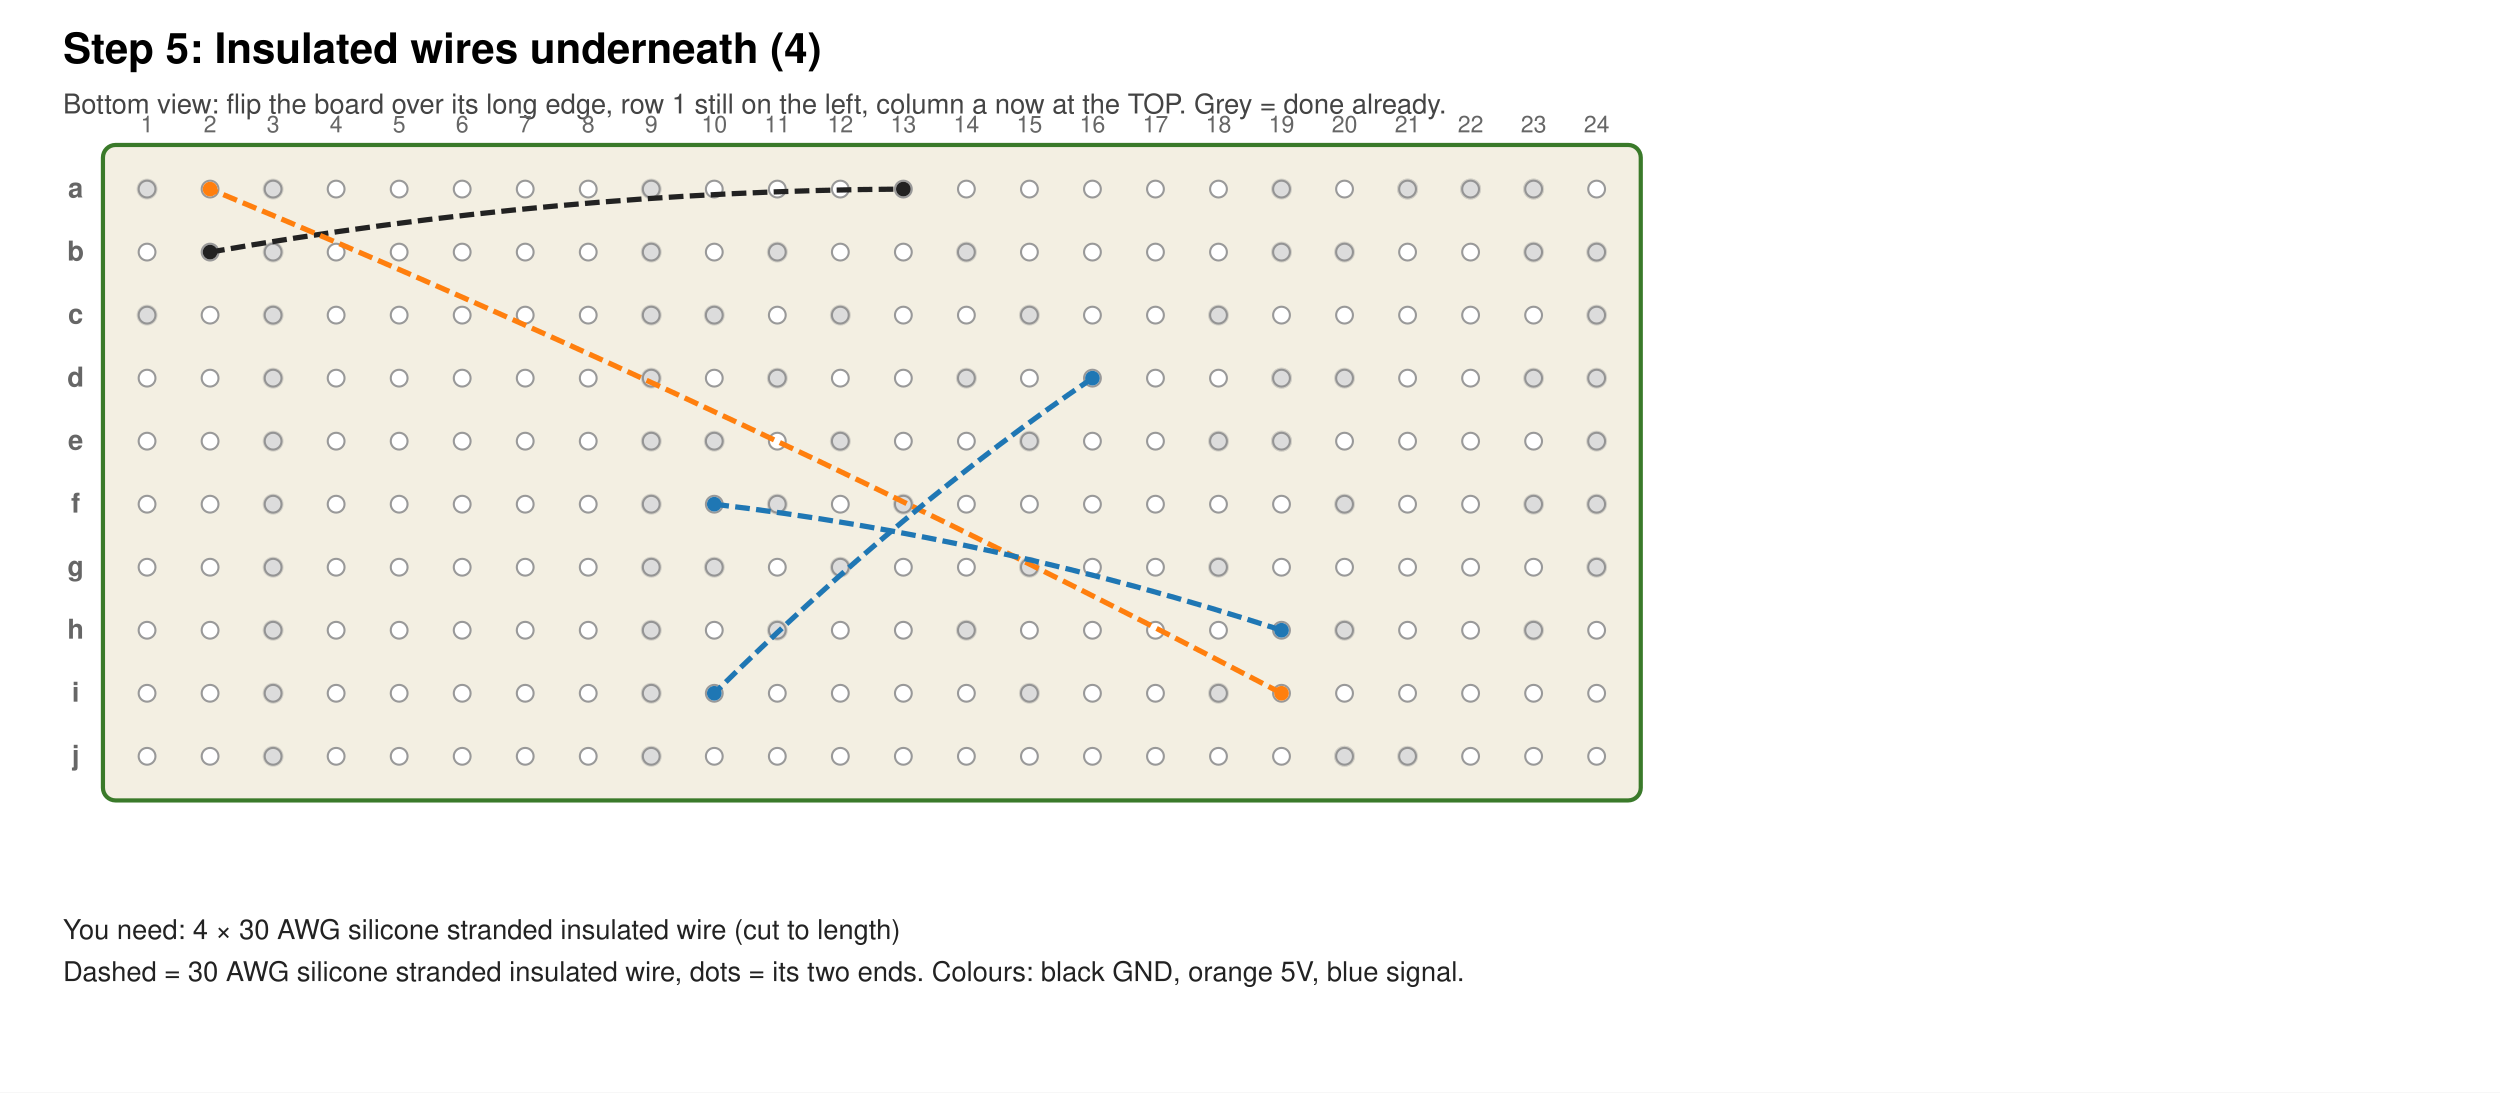
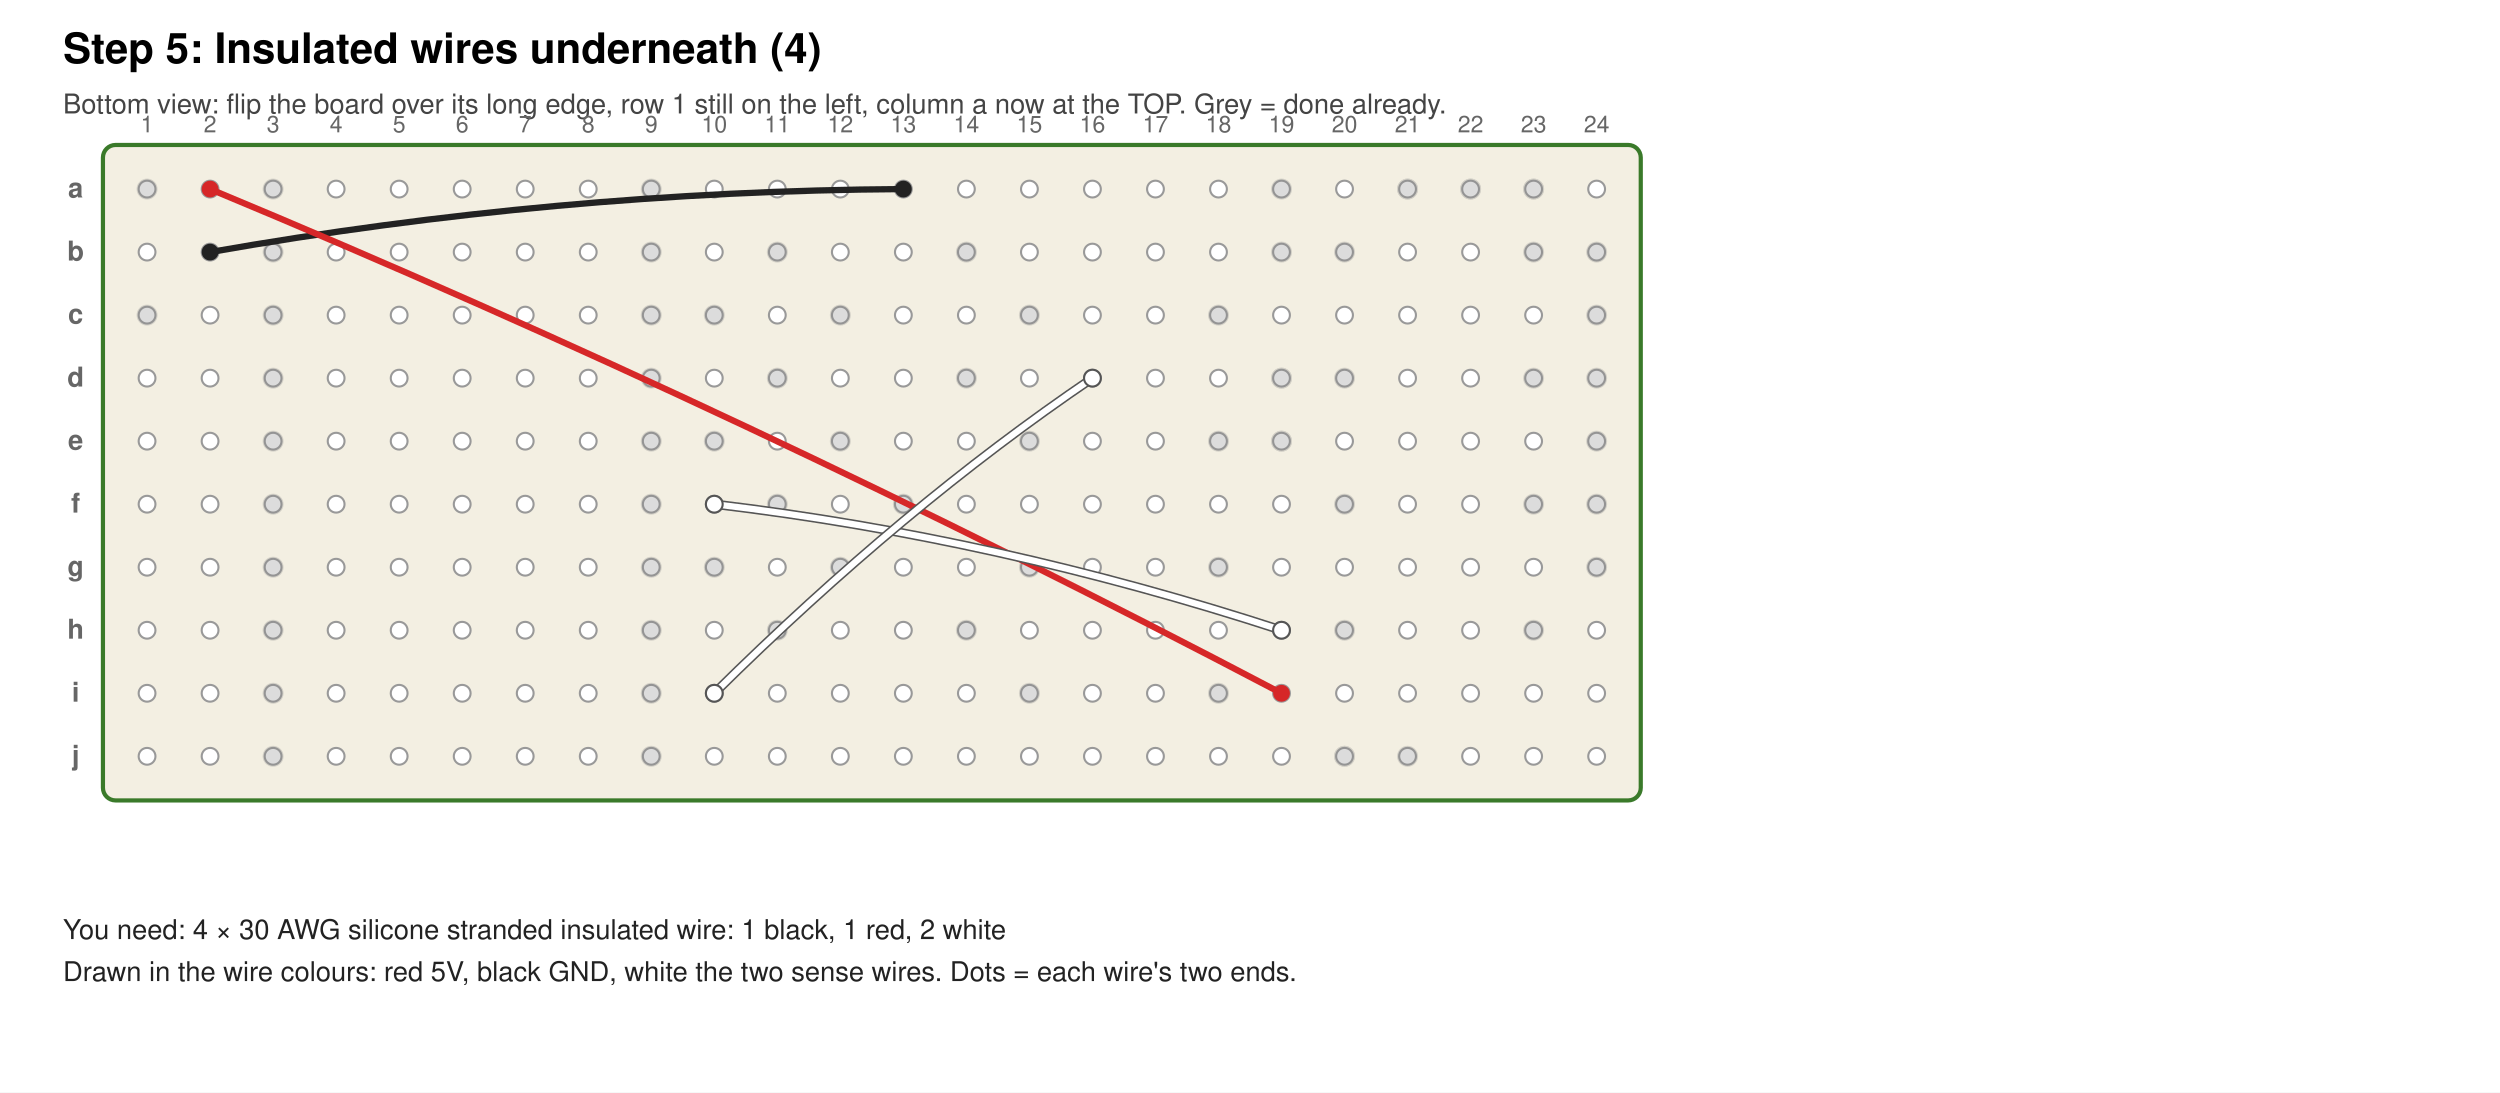
<svg xmlns="http://www.w3.org/2000/svg" width="1190" height="520" font-family="Helvetica,Arial">
  <defs>
    <filter id="mute">
      <feColorMatrix type="saturate" values="0" />
    </filter>
  </defs>
  <rect width="100%" height="100%" fill="#ffffff" />
  <text x="30" y="30" font-size="20" font-weight="bold">Step 5: Insulated wires underneath (4)</text>
  <text x="30" y="54" font-size="13" fill="#444">Bottom view: flip the board over its long edge, row 1 still on the left, column a now at the TOP. Grey = done already.</text>
  <rect x="49" y="69" width="732" height="312" rx="6" fill="#f3efe2" stroke="#3a7a2a" stroke-width="2" />
  <text x="70" y="63" font-size="11" fill="#666" text-anchor="middle">1</text>
  <text x="100" y="63" font-size="11" fill="#666" text-anchor="middle">2</text>
  <text x="130" y="63" font-size="11" fill="#666" text-anchor="middle">3</text>
  <text x="160" y="63" font-size="11" fill="#666" text-anchor="middle">4</text>
  <text x="190" y="63" font-size="11" fill="#666" text-anchor="middle">5</text>
  <text x="220" y="63" font-size="11" fill="#666" text-anchor="middle">6</text>
  <text x="250" y="63" font-size="11" fill="#666" text-anchor="middle">7</text>
  <text x="280" y="63" font-size="11" fill="#666" text-anchor="middle">8</text>
  <text x="310" y="63" font-size="11" fill="#666" text-anchor="middle">9</text>
  <text x="340" y="63" font-size="11" fill="#666" text-anchor="middle">10</text>
  <text x="370" y="63" font-size="11" fill="#666" text-anchor="middle">11</text>
  <text x="400" y="63" font-size="11" fill="#666" text-anchor="middle">12</text>
  <text x="430" y="63" font-size="11" fill="#666" text-anchor="middle">13</text>
  <text x="460" y="63" font-size="11" fill="#666" text-anchor="middle">14</text>
  <text x="490" y="63" font-size="11" fill="#666" text-anchor="middle">15</text>
  <text x="520" y="63" font-size="11" fill="#666" text-anchor="middle">16</text>
  <text x="550" y="63" font-size="11" fill="#666" text-anchor="middle">17</text>
  <text x="580" y="63" font-size="11" fill="#666" text-anchor="middle">18</text>
  <text x="610" y="63" font-size="11" fill="#666" text-anchor="middle">19</text>
  <text x="640" y="63" font-size="11" fill="#666" text-anchor="middle">20</text>
  <text x="670" y="63" font-size="11" fill="#666" text-anchor="middle">21</text>
  <text x="700" y="63" font-size="11" fill="#666" text-anchor="middle">22</text>
  <text x="730" y="63" font-size="11" fill="#666" text-anchor="middle">23</text>
  <text x="760" y="63" font-size="11" fill="#666" text-anchor="middle">24</text>
  <text x="36" y="94" font-size="13" font-weight="bold" fill="#666" text-anchor="middle">a</text>
  <text x="36" y="124" font-size="13" font-weight="bold" fill="#666" text-anchor="middle">b</text>
  <text x="36" y="154" font-size="13" font-weight="bold" fill="#666" text-anchor="middle">c</text>
  <text x="36" y="184" font-size="13" font-weight="bold" fill="#666" text-anchor="middle">d</text>
  <text x="36" y="214" font-size="13" font-weight="bold" fill="#666" text-anchor="middle">e</text>
  <text x="36" y="244" font-size="13" font-weight="bold" fill="#666" text-anchor="middle">f</text>
  <text x="36" y="274" font-size="13" font-weight="bold" fill="#666" text-anchor="middle">g</text>
  <text x="36" y="304" font-size="13" font-weight="bold" fill="#666" text-anchor="middle">h</text>
  <text x="36" y="334" font-size="13" font-weight="bold" fill="#666" text-anchor="middle">i</text>
  <text x="36" y="364" font-size="13" font-weight="bold" fill="#666" text-anchor="middle">j</text>
  <circle cx="70" cy="90" r="4" fill="#fff" stroke="#999" />
  <circle cx="70" cy="120" r="4" fill="#fff" stroke="#999" />
  <circle cx="70" cy="150" r="4" fill="#fff" stroke="#999" />
  <circle cx="70" cy="180" r="4" fill="#fff" stroke="#999" />
  <circle cx="70" cy="210" r="4" fill="#fff" stroke="#999" />
  <circle cx="70" cy="240" r="4" fill="#fff" stroke="#999" />
  <circle cx="70" cy="270" r="4" fill="#fff" stroke="#999" />
  <circle cx="70" cy="300" r="4" fill="#fff" stroke="#999" />
  <circle cx="70" cy="330" r="4" fill="#fff" stroke="#999" />
  <circle cx="70" cy="360" r="4" fill="#fff" stroke="#999" />
  <circle cx="100" cy="90" r="4" fill="#fff" stroke="#999" />
  <circle cx="100" cy="120" r="4" fill="#fff" stroke="#999" />
  <circle cx="100" cy="150" r="4" fill="#fff" stroke="#999" />
  <circle cx="100" cy="180" r="4" fill="#fff" stroke="#999" />
  <circle cx="100" cy="210" r="4" fill="#fff" stroke="#999" />
  <circle cx="100" cy="240" r="4" fill="#fff" stroke="#999" />
  <circle cx="100" cy="270" r="4" fill="#fff" stroke="#999" />
  <circle cx="100" cy="300" r="4" fill="#fff" stroke="#999" />
  <circle cx="100" cy="330" r="4" fill="#fff" stroke="#999" />
  <circle cx="100" cy="360" r="4" fill="#fff" stroke="#999" />
  <circle cx="130" cy="90" r="4" fill="#fff" stroke="#999" />
  <circle cx="130" cy="120" r="4" fill="#fff" stroke="#999" />
  <circle cx="130" cy="150" r="4" fill="#fff" stroke="#999" />
  <circle cx="130" cy="180" r="4" fill="#fff" stroke="#999" />
  <circle cx="130" cy="210" r="4" fill="#fff" stroke="#999" />
  <circle cx="130" cy="240" r="4" fill="#fff" stroke="#999" />
  <circle cx="130" cy="270" r="4" fill="#fff" stroke="#999" />
  <circle cx="130" cy="300" r="4" fill="#fff" stroke="#999" />
  <circle cx="130" cy="330" r="4" fill="#fff" stroke="#999" />
  <circle cx="130" cy="360" r="4" fill="#fff" stroke="#999" />
  <circle cx="160" cy="90" r="4" fill="#fff" stroke="#999" />
  <circle cx="160" cy="120" r="4" fill="#fff" stroke="#999" />
  <circle cx="160" cy="150" r="4" fill="#fff" stroke="#999" />
  <circle cx="160" cy="180" r="4" fill="#fff" stroke="#999" />
  <circle cx="160" cy="210" r="4" fill="#fff" stroke="#999" />
  <circle cx="160" cy="240" r="4" fill="#fff" stroke="#999" />
  <circle cx="160" cy="270" r="4" fill="#fff" stroke="#999" />
  <circle cx="160" cy="300" r="4" fill="#fff" stroke="#999" />
  <circle cx="160" cy="330" r="4" fill="#fff" stroke="#999" />
  <circle cx="160" cy="360" r="4" fill="#fff" stroke="#999" />
  <circle cx="190" cy="90" r="4" fill="#fff" stroke="#999" />
  <circle cx="190" cy="120" r="4" fill="#fff" stroke="#999" />
  <circle cx="190" cy="150" r="4" fill="#fff" stroke="#999" />
  <circle cx="190" cy="180" r="4" fill="#fff" stroke="#999" />
  <circle cx="190" cy="210" r="4" fill="#fff" stroke="#999" />
  <circle cx="190" cy="240" r="4" fill="#fff" stroke="#999" />
  <circle cx="190" cy="270" r="4" fill="#fff" stroke="#999" />
  <circle cx="190" cy="300" r="4" fill="#fff" stroke="#999" />
  <circle cx="190" cy="330" r="4" fill="#fff" stroke="#999" />
  <circle cx="190" cy="360" r="4" fill="#fff" stroke="#999" />
  <circle cx="220" cy="90" r="4" fill="#fff" stroke="#999" />
  <circle cx="220" cy="120" r="4" fill="#fff" stroke="#999" />
  <circle cx="220" cy="150" r="4" fill="#fff" stroke="#999" />
  <circle cx="220" cy="180" r="4" fill="#fff" stroke="#999" />
  <circle cx="220" cy="210" r="4" fill="#fff" stroke="#999" />
  <circle cx="220" cy="240" r="4" fill="#fff" stroke="#999" />
  <circle cx="220" cy="270" r="4" fill="#fff" stroke="#999" />
  <circle cx="220" cy="300" r="4" fill="#fff" stroke="#999" />
  <circle cx="220" cy="330" r="4" fill="#fff" stroke="#999" />
  <circle cx="220" cy="360" r="4" fill="#fff" stroke="#999" />
  <circle cx="250" cy="90" r="4" fill="#fff" stroke="#999" />
  <circle cx="250" cy="120" r="4" fill="#fff" stroke="#999" />
  <circle cx="250" cy="150" r="4" fill="#fff" stroke="#999" />
  <circle cx="250" cy="180" r="4" fill="#fff" stroke="#999" />
  <circle cx="250" cy="210" r="4" fill="#fff" stroke="#999" />
  <circle cx="250" cy="240" r="4" fill="#fff" stroke="#999" />
  <circle cx="250" cy="270" r="4" fill="#fff" stroke="#999" />
  <circle cx="250" cy="300" r="4" fill="#fff" stroke="#999" />
  <circle cx="250" cy="330" r="4" fill="#fff" stroke="#999" />
  <circle cx="250" cy="360" r="4" fill="#fff" stroke="#999" />
  <circle cx="280" cy="90" r="4" fill="#fff" stroke="#999" />
  <circle cx="280" cy="120" r="4" fill="#fff" stroke="#999" />
  <circle cx="280" cy="150" r="4" fill="#fff" stroke="#999" />
  <circle cx="280" cy="180" r="4" fill="#fff" stroke="#999" />
  <circle cx="280" cy="210" r="4" fill="#fff" stroke="#999" />
  <circle cx="280" cy="240" r="4" fill="#fff" stroke="#999" />
  <circle cx="280" cy="270" r="4" fill="#fff" stroke="#999" />
  <circle cx="280" cy="300" r="4" fill="#fff" stroke="#999" />
  <circle cx="280" cy="330" r="4" fill="#fff" stroke="#999" />
  <circle cx="280" cy="360" r="4" fill="#fff" stroke="#999" />
  <circle cx="310" cy="90" r="4" fill="#fff" stroke="#999" />
  <circle cx="310" cy="120" r="4" fill="#fff" stroke="#999" />
  <circle cx="310" cy="150" r="4" fill="#fff" stroke="#999" />
  <circle cx="310" cy="180" r="4" fill="#fff" stroke="#999" />
  <circle cx="310" cy="210" r="4" fill="#fff" stroke="#999" />
  <circle cx="310" cy="240" r="4" fill="#fff" stroke="#999" />
  <circle cx="310" cy="270" r="4" fill="#fff" stroke="#999" />
  <circle cx="310" cy="300" r="4" fill="#fff" stroke="#999" />
  <circle cx="310" cy="330" r="4" fill="#fff" stroke="#999" />
  <circle cx="310" cy="360" r="4" fill="#fff" stroke="#999" />
  <circle cx="340" cy="90" r="4" fill="#fff" stroke="#999" />
  <circle cx="340" cy="120" r="4" fill="#fff" stroke="#999" />
  <circle cx="340" cy="150" r="4" fill="#fff" stroke="#999" />
  <circle cx="340" cy="180" r="4" fill="#fff" stroke="#999" />
  <circle cx="340" cy="210" r="4" fill="#fff" stroke="#999" />
  <circle cx="340" cy="240" r="4" fill="#fff" stroke="#999" />
  <circle cx="340" cy="270" r="4" fill="#fff" stroke="#999" />
  <circle cx="340" cy="300" r="4" fill="#fff" stroke="#999" />
  <circle cx="340" cy="330" r="4" fill="#fff" stroke="#999" />
  <circle cx="340" cy="360" r="4" fill="#fff" stroke="#999" />
  <circle cx="370" cy="90" r="4" fill="#fff" stroke="#999" />
  <circle cx="370" cy="120" r="4" fill="#fff" stroke="#999" />
  <circle cx="370" cy="150" r="4" fill="#fff" stroke="#999" />
  <circle cx="370" cy="180" r="4" fill="#fff" stroke="#999" />
  <circle cx="370" cy="210" r="4" fill="#fff" stroke="#999" />
  <circle cx="370" cy="240" r="4" fill="#fff" stroke="#999" />
  <circle cx="370" cy="270" r="4" fill="#fff" stroke="#999" />
  <circle cx="370" cy="300" r="4" fill="#fff" stroke="#999" />
  <circle cx="370" cy="330" r="4" fill="#fff" stroke="#999" />
  <circle cx="370" cy="360" r="4" fill="#fff" stroke="#999" />
  <circle cx="400" cy="90" r="4" fill="#fff" stroke="#999" />
  <circle cx="400" cy="120" r="4" fill="#fff" stroke="#999" />
  <circle cx="400" cy="150" r="4" fill="#fff" stroke="#999" />
  <circle cx="400" cy="180" r="4" fill="#fff" stroke="#999" />
  <circle cx="400" cy="210" r="4" fill="#fff" stroke="#999" />
  <circle cx="400" cy="240" r="4" fill="#fff" stroke="#999" />
  <circle cx="400" cy="270" r="4" fill="#fff" stroke="#999" />
  <circle cx="400" cy="300" r="4" fill="#fff" stroke="#999" />
  <circle cx="400" cy="330" r="4" fill="#fff" stroke="#999" />
  <circle cx="400" cy="360" r="4" fill="#fff" stroke="#999" />
  <circle cx="430" cy="90" r="4" fill="#fff" stroke="#999" />
  <circle cx="430" cy="120" r="4" fill="#fff" stroke="#999" />
  <circle cx="430" cy="150" r="4" fill="#fff" stroke="#999" />
  <circle cx="430" cy="180" r="4" fill="#fff" stroke="#999" />
  <circle cx="430" cy="210" r="4" fill="#fff" stroke="#999" />
  <circle cx="430" cy="240" r="4" fill="#fff" stroke="#999" />
  <circle cx="430" cy="270" r="4" fill="#fff" stroke="#999" />
  <circle cx="430" cy="300" r="4" fill="#fff" stroke="#999" />
  <circle cx="430" cy="330" r="4" fill="#fff" stroke="#999" />
  <circle cx="430" cy="360" r="4" fill="#fff" stroke="#999" />
  <circle cx="460" cy="90" r="4" fill="#fff" stroke="#999" />
  <circle cx="460" cy="120" r="4" fill="#fff" stroke="#999" />
  <circle cx="460" cy="150" r="4" fill="#fff" stroke="#999" />
  <circle cx="460" cy="180" r="4" fill="#fff" stroke="#999" />
  <circle cx="460" cy="210" r="4" fill="#fff" stroke="#999" />
  <circle cx="460" cy="240" r="4" fill="#fff" stroke="#999" />
  <circle cx="460" cy="270" r="4" fill="#fff" stroke="#999" />
  <circle cx="460" cy="300" r="4" fill="#fff" stroke="#999" />
  <circle cx="460" cy="330" r="4" fill="#fff" stroke="#999" />
  <circle cx="460" cy="360" r="4" fill="#fff" stroke="#999" />
  <circle cx="490" cy="90" r="4" fill="#fff" stroke="#999" />
  <circle cx="490" cy="120" r="4" fill="#fff" stroke="#999" />
  <circle cx="490" cy="150" r="4" fill="#fff" stroke="#999" />
  <circle cx="490" cy="180" r="4" fill="#fff" stroke="#999" />
  <circle cx="490" cy="210" r="4" fill="#fff" stroke="#999" />
  <circle cx="490" cy="240" r="4" fill="#fff" stroke="#999" />
  <circle cx="490" cy="270" r="4" fill="#fff" stroke="#999" />
  <circle cx="490" cy="300" r="4" fill="#fff" stroke="#999" />
  <circle cx="490" cy="330" r="4" fill="#fff" stroke="#999" />
  <circle cx="490" cy="360" r="4" fill="#fff" stroke="#999" />
  <circle cx="520" cy="90" r="4" fill="#fff" stroke="#999" />
  <circle cx="520" cy="120" r="4" fill="#fff" stroke="#999" />
  <circle cx="520" cy="150" r="4" fill="#fff" stroke="#999" />
  <circle cx="520" cy="180" r="4" fill="#fff" stroke="#999" />
  <circle cx="520" cy="210" r="4" fill="#fff" stroke="#999" />
  <circle cx="520" cy="240" r="4" fill="#fff" stroke="#999" />
  <circle cx="520" cy="270" r="4" fill="#fff" stroke="#999" />
  <circle cx="520" cy="300" r="4" fill="#fff" stroke="#999" />
  <circle cx="520" cy="330" r="4" fill="#fff" stroke="#999" />
  <circle cx="520" cy="360" r="4" fill="#fff" stroke="#999" />
  <circle cx="550" cy="90" r="4" fill="#fff" stroke="#999" />
  <circle cx="550" cy="120" r="4" fill="#fff" stroke="#999" />
  <circle cx="550" cy="150" r="4" fill="#fff" stroke="#999" />
  <circle cx="550" cy="180" r="4" fill="#fff" stroke="#999" />
  <circle cx="550" cy="210" r="4" fill="#fff" stroke="#999" />
  <circle cx="550" cy="240" r="4" fill="#fff" stroke="#999" />
  <circle cx="550" cy="270" r="4" fill="#fff" stroke="#999" />
  <circle cx="550" cy="300" r="4" fill="#fff" stroke="#999" />
  <circle cx="550" cy="330" r="4" fill="#fff" stroke="#999" />
  <circle cx="550" cy="360" r="4" fill="#fff" stroke="#999" />
  <circle cx="580" cy="90" r="4" fill="#fff" stroke="#999" />
  <circle cx="580" cy="120" r="4" fill="#fff" stroke="#999" />
  <circle cx="580" cy="150" r="4" fill="#fff" stroke="#999" />
  <circle cx="580" cy="180" r="4" fill="#fff" stroke="#999" />
  <circle cx="580" cy="210" r="4" fill="#fff" stroke="#999" />
  <circle cx="580" cy="240" r="4" fill="#fff" stroke="#999" />
  <circle cx="580" cy="270" r="4" fill="#fff" stroke="#999" />
  <circle cx="580" cy="300" r="4" fill="#fff" stroke="#999" />
  <circle cx="580" cy="330" r="4" fill="#fff" stroke="#999" />
  <circle cx="580" cy="360" r="4" fill="#fff" stroke="#999" />
  <circle cx="610" cy="90" r="4" fill="#fff" stroke="#999" />
  <circle cx="610" cy="120" r="4" fill="#fff" stroke="#999" />
  <circle cx="610" cy="150" r="4" fill="#fff" stroke="#999" />
  <circle cx="610" cy="180" r="4" fill="#fff" stroke="#999" />
  <circle cx="610" cy="210" r="4" fill="#fff" stroke="#999" />
  <circle cx="610" cy="240" r="4" fill="#fff" stroke="#999" />
  <circle cx="610" cy="270" r="4" fill="#fff" stroke="#999" />
  <circle cx="610" cy="300" r="4" fill="#fff" stroke="#999" />
  <circle cx="610" cy="330" r="4" fill="#fff" stroke="#999" />
  <circle cx="610" cy="360" r="4" fill="#fff" stroke="#999" />
  <circle cx="640" cy="90" r="4" fill="#fff" stroke="#999" />
  <circle cx="640" cy="120" r="4" fill="#fff" stroke="#999" />
  <circle cx="640" cy="150" r="4" fill="#fff" stroke="#999" />
  <circle cx="640" cy="180" r="4" fill="#fff" stroke="#999" />
  <circle cx="640" cy="210" r="4" fill="#fff" stroke="#999" />
  <circle cx="640" cy="240" r="4" fill="#fff" stroke="#999" />
  <circle cx="640" cy="270" r="4" fill="#fff" stroke="#999" />
  <circle cx="640" cy="300" r="4" fill="#fff" stroke="#999" />
  <circle cx="640" cy="330" r="4" fill="#fff" stroke="#999" />
  <circle cx="640" cy="360" r="4" fill="#fff" stroke="#999" />
  <circle cx="670" cy="90" r="4" fill="#fff" stroke="#999" />
  <circle cx="670" cy="120" r="4" fill="#fff" stroke="#999" />
  <circle cx="670" cy="150" r="4" fill="#fff" stroke="#999" />
  <circle cx="670" cy="180" r="4" fill="#fff" stroke="#999" />
  <circle cx="670" cy="210" r="4" fill="#fff" stroke="#999" />
  <circle cx="670" cy="240" r="4" fill="#fff" stroke="#999" />
  <circle cx="670" cy="270" r="4" fill="#fff" stroke="#999" />
  <circle cx="670" cy="300" r="4" fill="#fff" stroke="#999" />
  <circle cx="670" cy="330" r="4" fill="#fff" stroke="#999" />
  <circle cx="670" cy="360" r="4" fill="#fff" stroke="#999" />
  <circle cx="700" cy="90" r="4" fill="#fff" stroke="#999" />
  <circle cx="700" cy="120" r="4" fill="#fff" stroke="#999" />
  <circle cx="700" cy="150" r="4" fill="#fff" stroke="#999" />
  <circle cx="700" cy="180" r="4" fill="#fff" stroke="#999" />
  <circle cx="700" cy="210" r="4" fill="#fff" stroke="#999" />
  <circle cx="700" cy="240" r="4" fill="#fff" stroke="#999" />
  <circle cx="700" cy="270" r="4" fill="#fff" stroke="#999" />
  <circle cx="700" cy="300" r="4" fill="#fff" stroke="#999" />
  <circle cx="700" cy="330" r="4" fill="#fff" stroke="#999" />
  <circle cx="700" cy="360" r="4" fill="#fff" stroke="#999" />
  <circle cx="730" cy="90" r="4" fill="#fff" stroke="#999" />
  <circle cx="730" cy="120" r="4" fill="#fff" stroke="#999" />
  <circle cx="730" cy="150" r="4" fill="#fff" stroke="#999" />
  <circle cx="730" cy="180" r="4" fill="#fff" stroke="#999" />
  <circle cx="730" cy="210" r="4" fill="#fff" stroke="#999" />
  <circle cx="730" cy="240" r="4" fill="#fff" stroke="#999" />
  <circle cx="730" cy="270" r="4" fill="#fff" stroke="#999" />
  <circle cx="730" cy="300" r="4" fill="#fff" stroke="#999" />
  <circle cx="730" cy="330" r="4" fill="#fff" stroke="#999" />
  <circle cx="730" cy="360" r="4" fill="#fff" stroke="#999" />
  <circle cx="760" cy="90" r="4" fill="#fff" stroke="#999" />
  <circle cx="760" cy="120" r="4" fill="#fff" stroke="#999" />
  <circle cx="760" cy="150" r="4" fill="#fff" stroke="#999" />
  <circle cx="760" cy="180" r="4" fill="#fff" stroke="#999" />
  <circle cx="760" cy="210" r="4" fill="#fff" stroke="#999" />
  <circle cx="760" cy="240" r="4" fill="#fff" stroke="#999" />
  <circle cx="760" cy="270" r="4" fill="#fff" stroke="#999" />
  <circle cx="760" cy="300" r="4" fill="#fff" stroke="#999" />
  <circle cx="760" cy="330" r="4" fill="#fff" stroke="#999" />
  <circle cx="760" cy="360" r="4" fill="#fff" stroke="#999" />
  <g filter="url(#mute)" opacity="0.3">
    <circle cx="130" cy="90" r="5" fill="#8a8a8a" />
    <circle cx="130" cy="120" r="5" fill="#8a8a8a" />
    <circle cx="130" cy="150" r="5" fill="#8a8a8a" />
    <circle cx="130" cy="180" r="5" fill="#8a8a8a" />
    <circle cx="130" cy="210" r="5" fill="#8a8a8a" />
    <circle cx="130" cy="240" r="5" fill="#8a8a8a" />
    <circle cx="130" cy="270" r="5" fill="#8a8a8a" />
    <circle cx="130" cy="300" r="5" fill="#8a8a8a" />
    <circle cx="130" cy="330" r="5" fill="#8a8a8a" />
    <circle cx="130" cy="360" r="5" fill="#8a8a8a" />
    <circle cx="310" cy="90" r="5" fill="#8a8a8a" />
    <circle cx="310" cy="120" r="5" fill="#8a8a8a" />
    <circle cx="310" cy="150" r="5" fill="#8a8a8a" />
    <circle cx="310" cy="180" r="5" fill="#8a8a8a" />
    <circle cx="310" cy="210" r="5" fill="#8a8a8a" />
    <circle cx="310" cy="240" r="5" fill="#8a8a8a" />
    <circle cx="310" cy="270" r="5" fill="#8a8a8a" />
    <circle cx="310" cy="300" r="5" fill="#8a8a8a" />
    <circle cx="310" cy="330" r="5" fill="#8a8a8a" />
    <circle cx="310" cy="360" r="5" fill="#8a8a8a" />
    <circle cx="70" cy="90" r="5" fill="#8a8a8a" />
    <circle cx="70" cy="150" r="5" fill="#8a8a8a" />
    <circle cx="340" cy="150" r="5" fill="#8a8a8a" />
    <circle cx="400" cy="150" r="5" fill="#8a8a8a" />
    <circle cx="370" cy="120" r="5" fill="#8a8a8a" />
    <circle cx="460" cy="120" r="5" fill="#8a8a8a" />
    <circle cx="340" cy="210" r="5" fill="#8a8a8a" />
    <circle cx="400" cy="210" r="5" fill="#8a8a8a" />
    <circle cx="370" cy="180" r="5" fill="#8a8a8a" />
    <circle cx="460" cy="180" r="5" fill="#8a8a8a" />
    <circle cx="340" cy="270" r="5" fill="#8a8a8a" />
    <circle cx="400" cy="270" r="5" fill="#8a8a8a" />
    <circle cx="370" cy="300" r="5" fill="#8a8a8a" />
    <circle cx="460" cy="300" r="5" fill="#8a8a8a" />
    <circle cx="370" cy="240" r="5" fill="#8a8a8a" />
    <circle cx="430" cy="240" r="5" fill="#8a8a8a" />
    <circle cx="490" cy="150" r="5" fill="#8a8a8a" />
    <circle cx="580" cy="150" r="5" fill="#8a8a8a" />
    <circle cx="490" cy="210" r="5" fill="#8a8a8a" />
    <circle cx="580" cy="210" r="5" fill="#8a8a8a" />
    <circle cx="490" cy="270" r="5" fill="#8a8a8a" />
    <circle cx="580" cy="270" r="5" fill="#8a8a8a" />
    <circle cx="490" cy="330" r="5" fill="#8a8a8a" />
    <circle cx="580" cy="330" r="5" fill="#8a8a8a" />
    <circle cx="730" cy="120" r="5" fill="#8a8a8a" />
    <circle cx="640" cy="120" r="5" fill="#8a8a8a" />
    <circle cx="640" cy="180" r="5" fill="#8a8a8a" />
    <circle cx="730" cy="180" r="5" fill="#8a8a8a" />
    <circle cx="730" cy="240" r="5" fill="#8a8a8a" />
    <circle cx="640" cy="240" r="5" fill="#8a8a8a" />
    <circle cx="730" cy="300" r="5" fill="#8a8a8a" />
    <circle cx="640" cy="300" r="5" fill="#8a8a8a" />
    <circle cx="610" cy="90" r="5" fill="#8a8a8a" />
    <circle cx="610" cy="120" r="5" fill="#8a8a8a" />
    <circle cx="610" cy="180" r="5" fill="#8a8a8a" />
    <circle cx="610" cy="210" r="5" fill="#8a8a8a" />
    <circle cx="640" cy="360" r="5" fill="#8a8a8a" />
    <circle cx="670" cy="360" r="5" fill="#8a8a8a" />
    <circle cx="670" cy="90" r="5" fill="#8a8a8a" />
    <circle cx="700" cy="90" r="5" fill="#8a8a8a" />
    <circle cx="730" cy="90" r="5" fill="#8a8a8a" />
    <circle cx="760" cy="120" r="5" fill="#8a8a8a" />
    <circle cx="760" cy="150" r="5" fill="#8a8a8a" />
    <circle cx="760" cy="180" r="5" fill="#8a8a8a" />
    <circle cx="760" cy="210" r="5" fill="#8a8a8a" />
    <circle cx="760" cy="240" r="5" fill="#8a8a8a" />
    <circle cx="760" cy="270" r="5" fill="#8a8a8a" />
    <circle cx="610" cy="210" r="5" fill="#8a8a8a" />
    <circle cx="670" cy="90" r="5" fill="#8a8a8a" />
    <circle cx="610" cy="180" r="5" fill="#8a8a8a" />
    <circle cx="700" cy="90" r="5" fill="#8a8a8a" />
    <circle cx="640" cy="360" r="5" fill="#8a8a8a" />
    <circle cx="730" cy="90" r="5" fill="#8a8a8a" />
  </g>
-   <path d="M100 120 Q265 91 430 90" fill="none" stroke="#222222" stroke-width="2.5" stroke-dasharray="7,3" />
-   <circle cx="100" cy="120" r="3.5" fill="#222222" />
-   <circle cx="430" cy="90" r="3.5" fill="#222222" />
-   <path d="M610 330 Q355 196 100 90" fill="none" stroke="#ff7f0e" stroke-width="2.5" stroke-dasharray="7,3" />
-   <circle cx="610" cy="330" r="3.5" fill="#ff7f0e" />
-   <circle cx="100" cy="90" r="3.5" fill="#ff7f0e" />
-   <path d="M610 300 Q475 256 340 240" fill="none" stroke="#1f77b4" stroke-width="2.5" stroke-dasharray="7,3" />
-   <circle cx="610" cy="300" r="3.5" fill="#1f77b4" />
-   <circle cx="340" cy="240" r="3.5" fill="#1f77b4" />
-   <path d="M520 180 Q430 241 340 330" fill="none" stroke="#1f77b4" stroke-width="2.5" stroke-dasharray="7,3" />
-   <circle cx="520" cy="180" r="3.5" fill="#1f77b4" />
-   <circle cx="340" cy="330" r="3.5" fill="#1f77b4" />
-   <text x="30" y="447" font-size="13" fill="#222">You need: 4 × 30 AWG silicone stranded insulated wire (cut to length)</text>
-   <text x="30" y="467" font-size="13" fill="#222">Dashed = 30 AWG silicone stranded insulated wire, dots = its two ends. Colours: black GND, orange 5V, blue signal.</text>
+   <path d="M100 120 Q265 91 430 90" fill="none" stroke="#222222" stroke-width="3" />
+   <circle cx="100" cy="120" r="4" fill="#222222" />
+   <circle cx="430" cy="90" r="4" fill="#222222" />
+   <path d="M610 330 Q355 196 100 90" fill="none" stroke="#d62728" stroke-width="3" />
+   <circle cx="610" cy="330" r="4" fill="#d62728" />
+   <circle cx="100" cy="90" r="4" fill="#d62728" />
+   <path d="M610 300 Q475 256 340 240" fill="none" stroke="#555" stroke-width="4.5" />
+   <path d="M610 300 Q475 256 340 240" fill="none" stroke="#ffffff" stroke-width="3" />
+   <circle cx="610" cy="300" r="4" fill="#ffffff" stroke="#555" stroke-width="1" />
+   <circle cx="340" cy="240" r="4" fill="#ffffff" stroke="#555" stroke-width="1" />
+   <path d="M520 180 Q430 241 340 330" fill="none" stroke="#555" stroke-width="4.5" />
+   <path d="M520 180 Q430 241 340 330" fill="none" stroke="#ffffff" stroke-width="3" />
+   <circle cx="520" cy="180" r="4" fill="#ffffff" stroke="#555" stroke-width="1" />
+   <circle cx="340" cy="330" r="4" fill="#ffffff" stroke="#555" stroke-width="1" />
+   <text x="30" y="447" font-size="13" fill="#222">You need: 4 × 30 AWG silicone stranded insulated wire: 1 black, 1 red, 2 white</text>
+   <text x="30" y="467" font-size="13" fill="#222">Drawn in the wire colours: red 5V, black GND, white the two sense wires. Dots = each wire's two ends.</text>
</svg>
